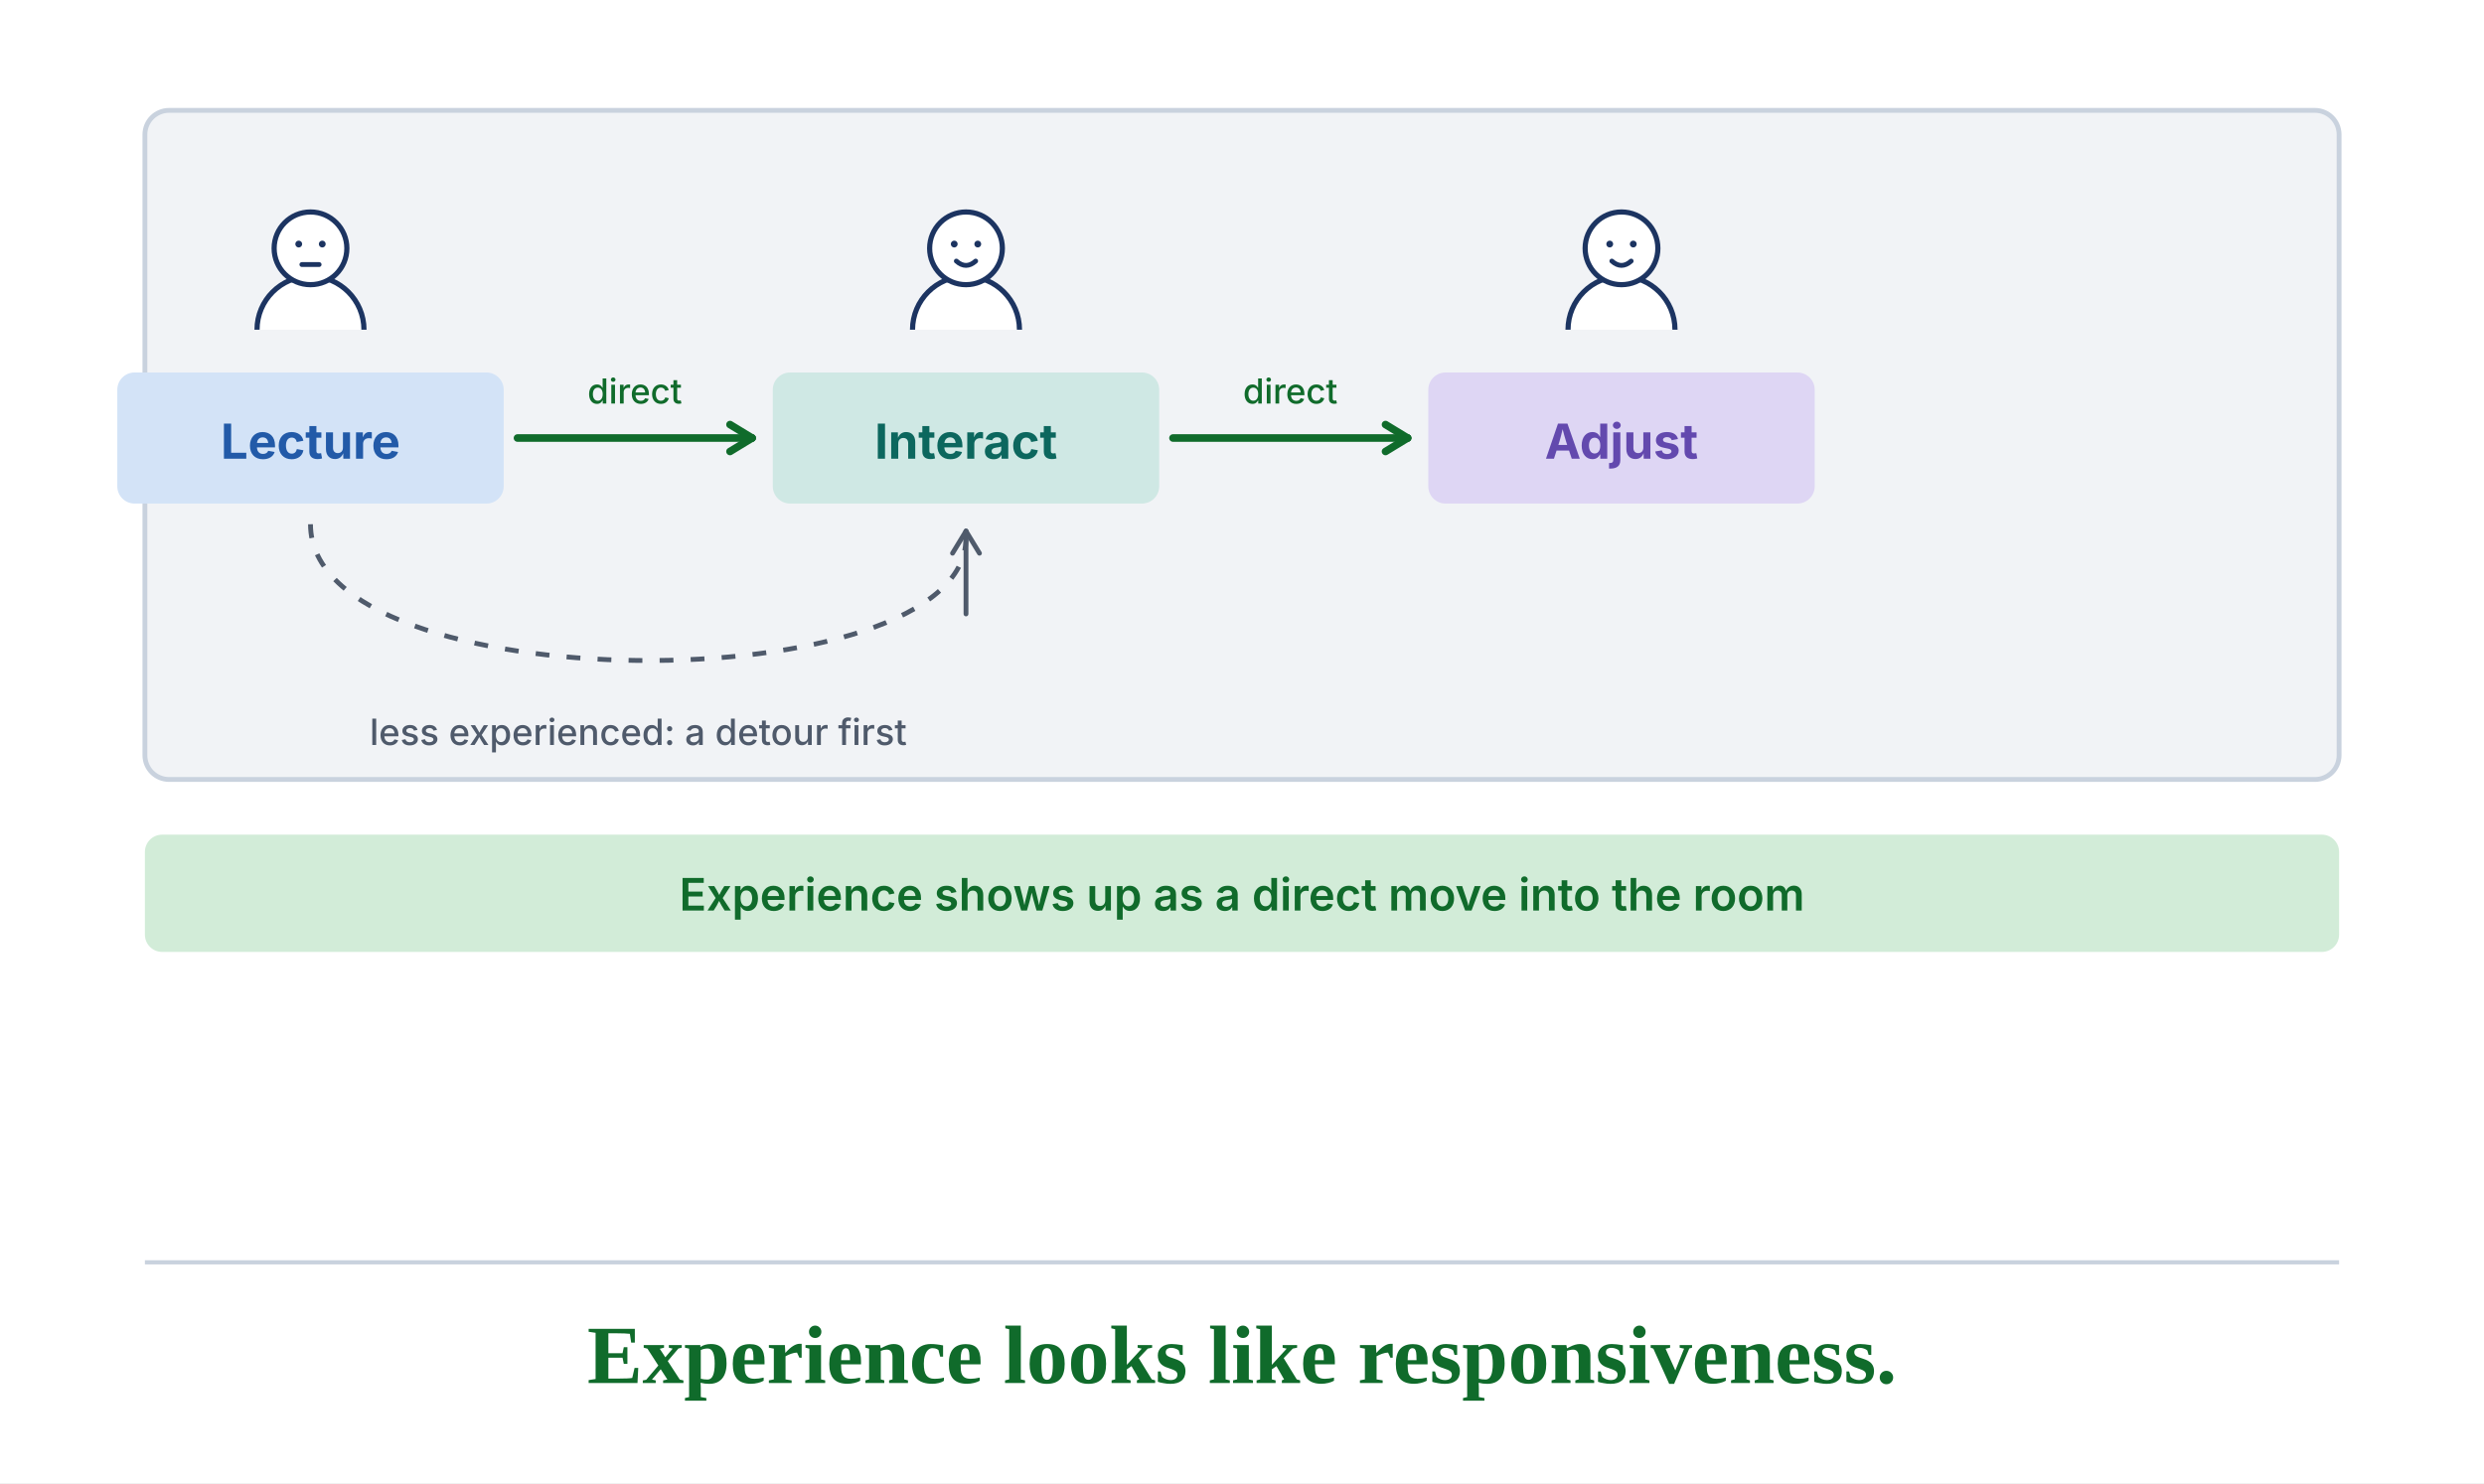
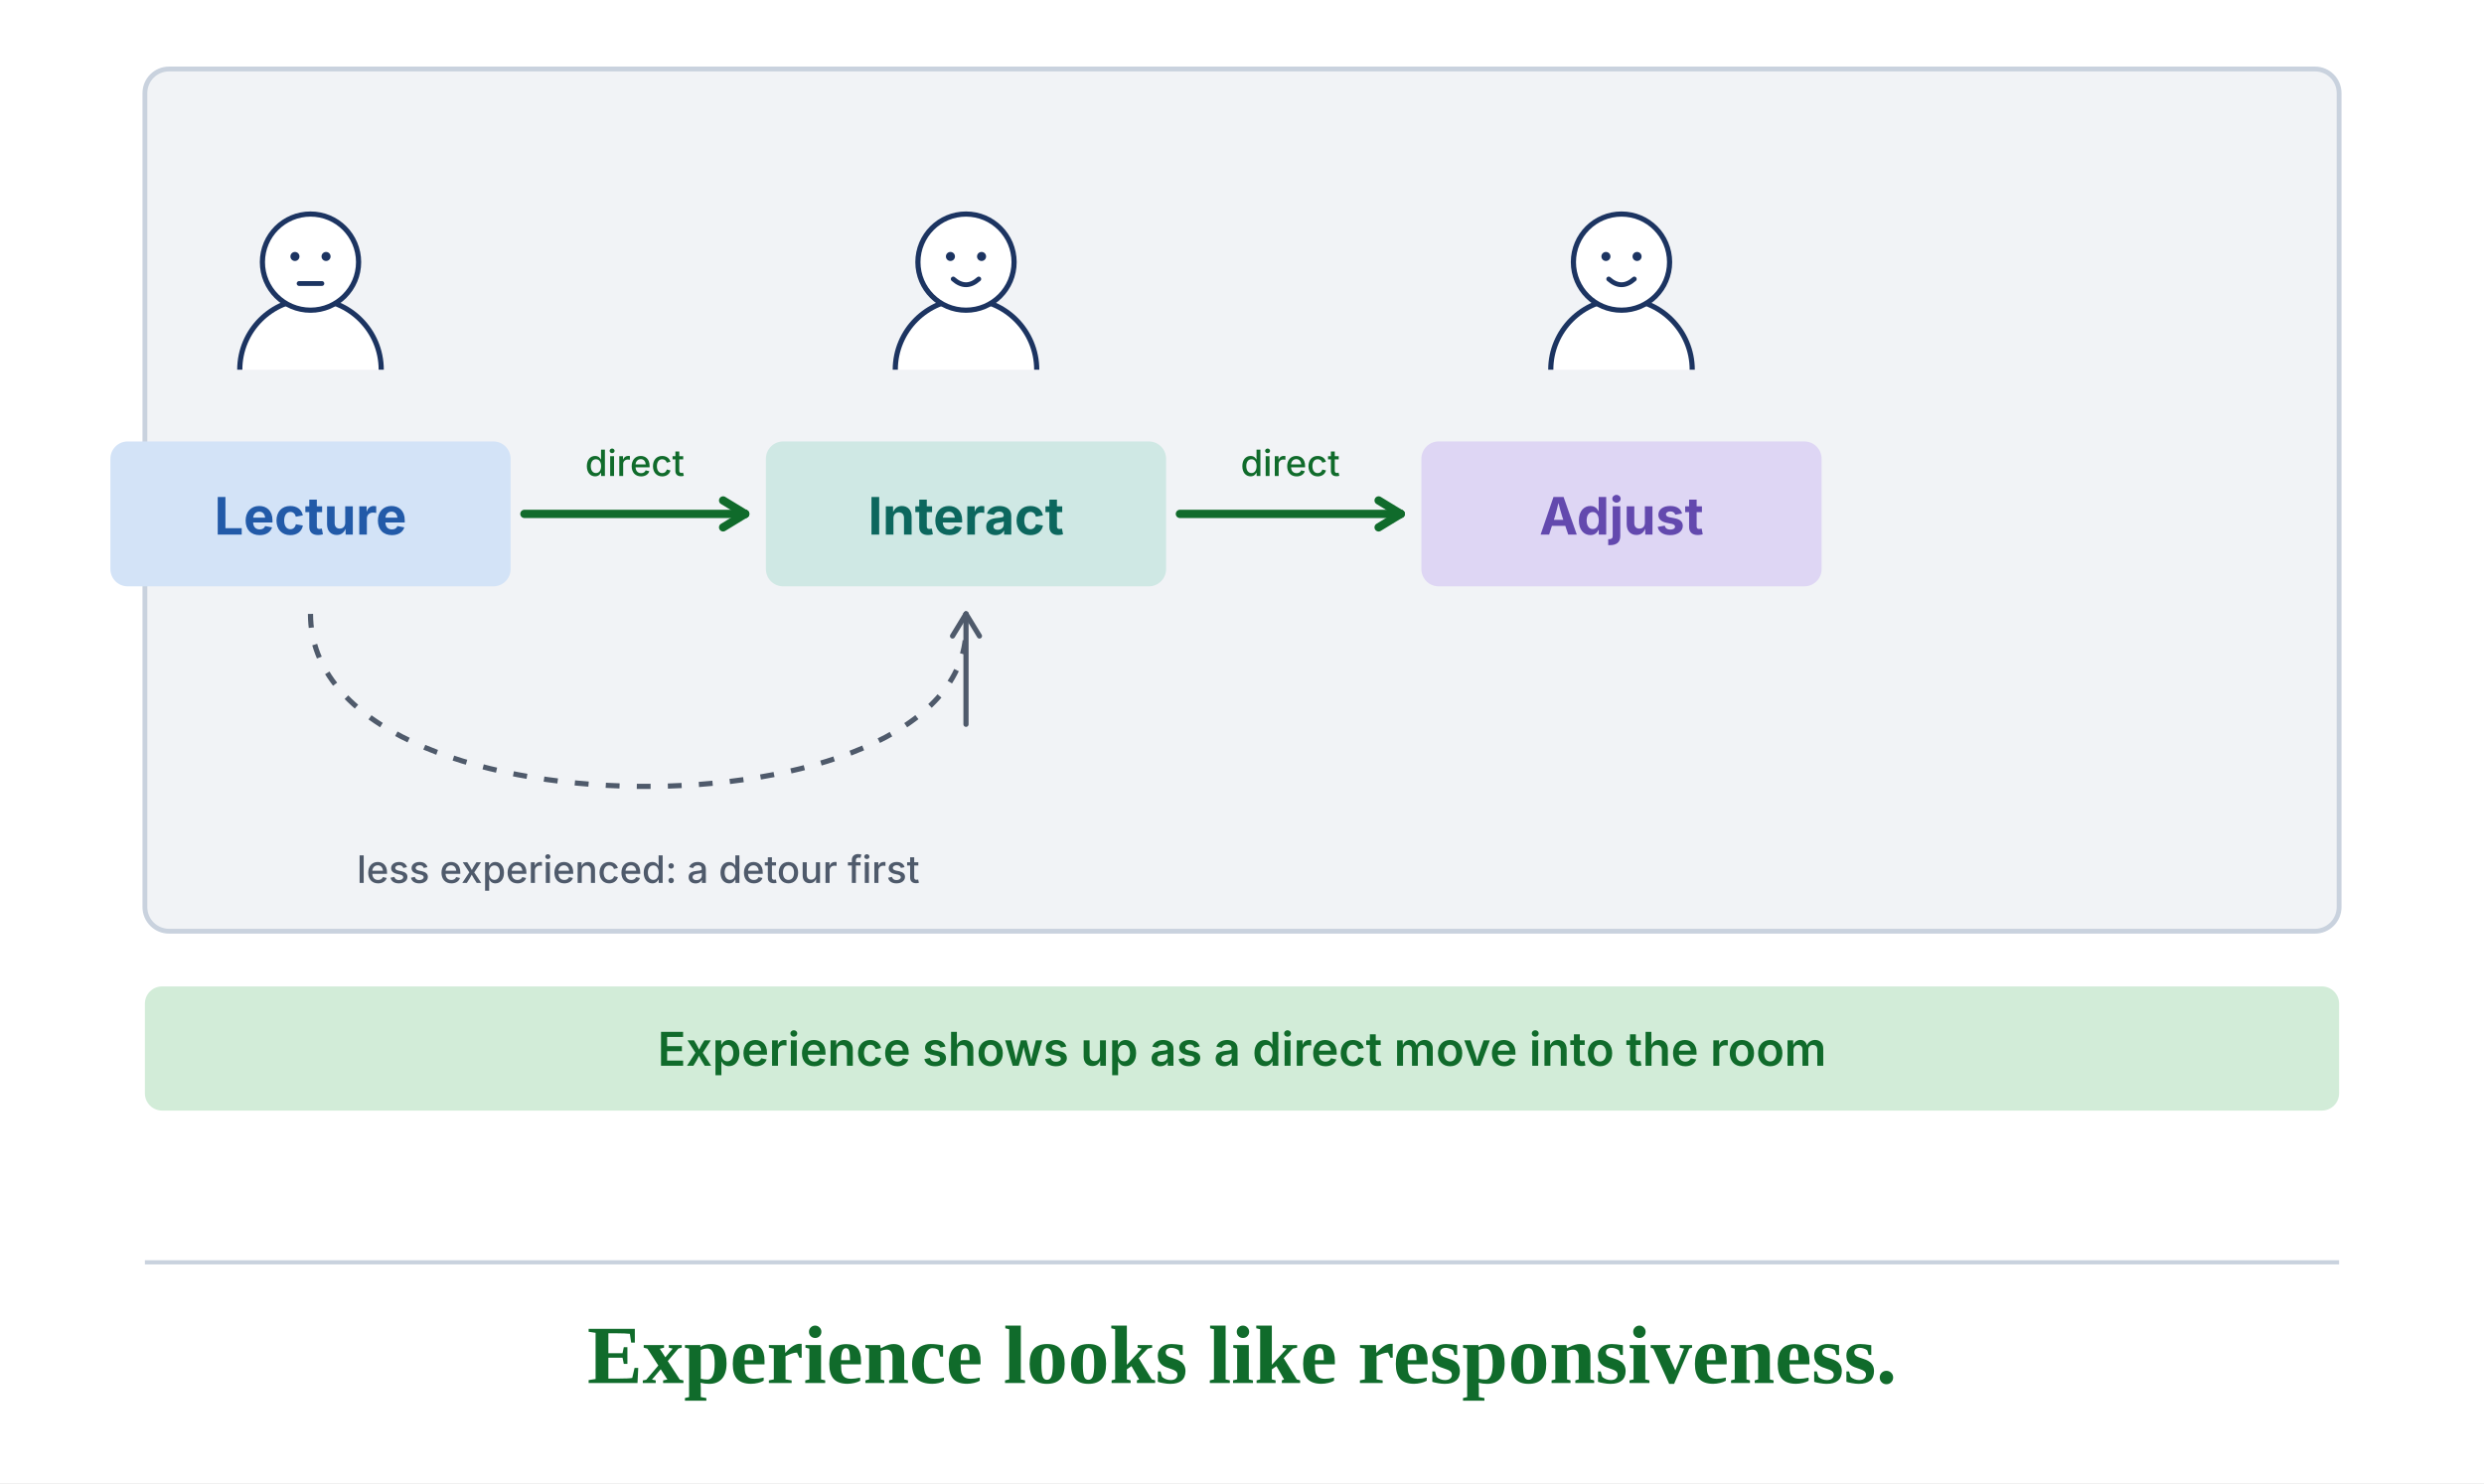
<svg xmlns="http://www.w3.org/2000/svg" class="wb" viewBox="0 0 720 430" role="img" aria-label="Experienced teachers moved directly from lecturing into student interaction and then into real-time instructional adjustment; less experienced teachers did not.">
  <rect width="720" height="430" fill="#ffffff" />
  <g transform="translate(0 -40)">
-     <rect x="42" y="72" width="636" height="194" rx="7" fill="#f1f3f6" stroke="#c9d2de" stroke-width="1.4" />
-     <path d="M74.5 135.6 a15.5 15.5 0 0 1 31.0 0" fill="#ffffff" stroke="#1c3461" stroke-width="1.5" stroke-linecap="butt" stroke-linejoin="round" />
-     <circle cx="90" cy="112" r="10.54" fill="#ffffff" stroke="#1c3461" stroke-width="1.5" />
-     <circle cx="86.59" cy="110.76" r="0.992" fill="#1c3461" />
-     <circle cx="93.41" cy="110.76" r="0.992" fill="#1c3461" />
-     <path d="M87.5 116.7 h5.0" fill="none" stroke="#1c3461" stroke-width="1.4" stroke-linecap="round" stroke-linejoin="round" />
-     <rect x="34" y="148" width="112" height="38" rx="5" fill="#d3e3f7" />
-     <text x="90" y="173" text-anchor="middle" font-family="Inter,-apple-system,'Helvetica Neue',system-ui,sans-serif" font-size="14" font-weight="700" fill="#225aa8">Lecture</text>
-     <path d="M150 167 L218 167" fill="none" stroke="#106b2b" stroke-width="2.2" stroke-linecap="round" stroke-linejoin="round" />
-     <path d="M218 167 l-6.4 3.9" fill="none" stroke="#106b2b" stroke-width="2.2" stroke-linecap="round" stroke-linejoin="round" />
-     <path d="M218 167 l-6.4 -3.9" fill="none" stroke="#106b2b" stroke-width="2.2" stroke-linecap="round" stroke-linejoin="round" />
-     <text x="184" y="157" text-anchor="middle" font-family="Inter,-apple-system,'Helvetica Neue',system-ui,sans-serif" font-size="10" font-weight="500" fill="#106b2b">direct</text>
-     <path d="M264.5 135.6 a15.5 15.5 0 0 1 31.0 0" fill="#ffffff" stroke="#1c3461" stroke-width="1.5" stroke-linecap="butt" stroke-linejoin="round" />
-     <circle cx="280" cy="112" r="10.54" fill="#ffffff" stroke="#1c3461" stroke-width="1.5" />
-     <circle cx="276.59" cy="110.76" r="0.992" fill="#1c3461" />
-     <circle cx="283.41" cy="110.76" r="0.992" fill="#1c3461" />
-     <path d="M277.2 115.7 q2.8 2.5 5.6 0" fill="none" stroke="#1c3461" stroke-width="1.4" stroke-linecap="round" stroke-linejoin="round" />
-     <rect x="224" y="148" width="112" height="38" rx="5" fill="#cfe8e4" />
-     <text x="280" y="173" text-anchor="middle" font-family="Inter,-apple-system,'Helvetica Neue',system-ui,sans-serif" font-size="14" font-weight="700" fill="#0c675e">Interact</text>
-     <path d="M340 167 L408 167" fill="none" stroke="#106b2b" stroke-width="2.2" stroke-linecap="round" stroke-linejoin="round" />
-     <path d="M408 167 l-6.4 3.9" fill="none" stroke="#106b2b" stroke-width="2.2" stroke-linecap="round" stroke-linejoin="round" />
-     <path d="M408 167 l-6.4 -3.9" fill="none" stroke="#106b2b" stroke-width="2.2" stroke-linecap="round" stroke-linejoin="round" />
-     <text x="374" y="157" text-anchor="middle" font-family="Inter,-apple-system,'Helvetica Neue',system-ui,sans-serif" font-size="10" font-weight="500" fill="#106b2b">direct</text>
-     <path d="M454.5 135.6 a15.5 15.5 0 0 1 31.0 0" fill="#ffffff" stroke="#1c3461" stroke-width="1.5" stroke-linecap="butt" stroke-linejoin="round" />
-     <circle cx="470" cy="112" r="10.54" fill="#ffffff" stroke="#1c3461" stroke-width="1.5" />
-     <circle cx="466.59" cy="110.76" r="0.992" fill="#1c3461" />
-     <circle cx="473.41" cy="110.76" r="0.992" fill="#1c3461" />
-     <path d="M467.2 115.7 q2.8 2.5 5.6 0" fill="none" stroke="#1c3461" stroke-width="1.4" stroke-linecap="round" stroke-linejoin="round" />
-     <rect x="414" y="148" width="112" height="38" rx="5" fill="#ded6f4" />
-     <text x="470" y="173" text-anchor="middle" font-family="Inter,-apple-system,'Helvetica Neue',system-ui,sans-serif" font-size="14" font-weight="700" fill="#6349ae">Adjust</text>
-     <path d="M90 192 C90 244 280 244 280 196" fill="none" stroke="#4f5a6b" stroke-width="1.4" stroke-linecap="butt" stroke-linejoin="round" stroke-dasharray="4 5" />
-     <path d="M280 218 L280 194" fill="none" stroke="#4f5a6b" stroke-width="1.4" stroke-linecap="round" stroke-linejoin="round" />
-     <path d="M280 194 l3.9 6.4" fill="none" stroke="#4f5a6b" stroke-width="1.4" stroke-linecap="round" stroke-linejoin="round" />
-     <path d="M280 194 l-3.9 6.4" fill="none" stroke="#4f5a6b" stroke-width="1.4" stroke-linecap="round" stroke-linejoin="round" />
-     <text x="185" y="256" text-anchor="middle" font-family="Inter,-apple-system,'Helvetica Neue',system-ui,sans-serif" font-size="10.5" font-weight="500" fill="#4f5a6b">less experienced: a detour first</text>
-     <rect x="42" y="282" width="636" height="34" rx="5" fill="#d2ecd8" />
-     <text x="360.0" y="304" text-anchor="middle" font-family="Inter,-apple-system,'Helvetica Neue',system-ui,sans-serif" font-size="13" font-weight="600" fill="#106b2b">Experience shows up as a direct move into the room</text>
+     <rect x="42" y="60" width="636" height="250" rx="7" fill="#f1f3f6" stroke="#c9d2de" stroke-width="1.4" />
+     <path d="M69.5 147.2 a20.5 20.5 0 0 1 41.0 0" fill="#ffffff" stroke="#1c3461" stroke-width="1.5" stroke-linecap="butt" stroke-linejoin="round" />
+     <circle cx="90" cy="116" r="13.94" fill="#ffffff" stroke="#1c3461" stroke-width="1.5" />
+     <circle cx="85.49" cy="114.36" r="1.312" fill="#1c3461" />
+     <circle cx="94.51" cy="114.36" r="1.312" fill="#1c3461" />
+     <path d="M86.7 122.2 h6.6" fill="none" stroke="#1c3461" stroke-width="1.4" stroke-linecap="round" stroke-linejoin="round" />
+     <rect x="32" y="168" width="116" height="42" rx="5" fill="#d3e3f7" />
+     <text x="90" y="195" text-anchor="middle" font-family="Inter,-apple-system,'Helvetica Neue',system-ui,sans-serif" font-size="15" font-weight="700" fill="#225aa8">Lecture</text>
+     <path d="M152 189 L216 189" fill="none" stroke="#106b2b" stroke-width="2.4" stroke-linecap="round" stroke-linejoin="round" />
+     <path d="M216 189 l-6.4 3.9" fill="none" stroke="#106b2b" stroke-width="2.4" stroke-linecap="round" stroke-linejoin="round" />
+     <path d="M216 189 l-6.4 -3.9" fill="none" stroke="#106b2b" stroke-width="2.4" stroke-linecap="round" stroke-linejoin="round" />
+     <text x="184" y="178" text-anchor="middle" font-family="Inter,-apple-system,'Helvetica Neue',system-ui,sans-serif" font-size="10.5" font-weight="500" fill="#106b2b">direct</text>
+     <path d="M259.5 147.2 a20.5 20.5 0 0 1 41.0 0" fill="#ffffff" stroke="#1c3461" stroke-width="1.5" stroke-linecap="butt" stroke-linejoin="round" />
+     <circle cx="280" cy="116" r="13.94" fill="#ffffff" stroke="#1c3461" stroke-width="1.5" />
+     <circle cx="275.49" cy="114.36" r="1.312" fill="#1c3461" />
+     <circle cx="284.51" cy="114.36" r="1.312" fill="#1c3461" />
+     <path d="M276.3 120.9 q3.7 3.3 7.4 0" fill="none" stroke="#1c3461" stroke-width="1.4" stroke-linecap="round" stroke-linejoin="round" />
+     <rect x="222" y="168" width="116" height="42" rx="5" fill="#cfe8e4" />
+     <text x="280" y="195" text-anchor="middle" font-family="Inter,-apple-system,'Helvetica Neue',system-ui,sans-serif" font-size="15" font-weight="700" fill="#0c675e">Interact</text>
+     <path d="M342 189 L406 189" fill="none" stroke="#106b2b" stroke-width="2.4" stroke-linecap="round" stroke-linejoin="round" />
+     <path d="M406 189 l-6.4 3.9" fill="none" stroke="#106b2b" stroke-width="2.4" stroke-linecap="round" stroke-linejoin="round" />
+     <path d="M406 189 l-6.4 -3.9" fill="none" stroke="#106b2b" stroke-width="2.4" stroke-linecap="round" stroke-linejoin="round" />
+     <text x="374" y="178" text-anchor="middle" font-family="Inter,-apple-system,'Helvetica Neue',system-ui,sans-serif" font-size="10.5" font-weight="500" fill="#106b2b">direct</text>
+     <path d="M449.5 147.2 a20.5 20.5 0 0 1 41.0 0" fill="#ffffff" stroke="#1c3461" stroke-width="1.5" stroke-linecap="butt" stroke-linejoin="round" />
+     <circle cx="470" cy="116" r="13.94" fill="#ffffff" stroke="#1c3461" stroke-width="1.5" />
+     <circle cx="465.49" cy="114.36" r="1.312" fill="#1c3461" />
+     <circle cx="474.51" cy="114.36" r="1.312" fill="#1c3461" />
+     <path d="M466.3 120.9 q3.7 3.3 7.4 0" fill="none" stroke="#1c3461" stroke-width="1.4" stroke-linecap="round" stroke-linejoin="round" />
+     <rect x="412" y="168" width="116" height="42" rx="5" fill="#ded6f4" />
+     <text x="470" y="195" text-anchor="middle" font-family="Inter,-apple-system,'Helvetica Neue',system-ui,sans-serif" font-size="15" font-weight="700" fill="#6349ae">Adjust</text>
+     <path d="M90 218 C90 284 280 284 280 222" fill="none" stroke="#4f5a6b" stroke-width="1.5" stroke-linecap="butt" stroke-linejoin="round" stroke-dasharray="4 5" />
+     <path d="M280 250 L280 218" fill="none" stroke="#4f5a6b" stroke-width="1.5" stroke-linecap="round" stroke-linejoin="round" />
+     <path d="M280 218 l3.9 6.4" fill="none" stroke="#4f5a6b" stroke-width="1.5" stroke-linecap="round" stroke-linejoin="round" />
+     <path d="M280 218 l-3.9 6.4" fill="none" stroke="#4f5a6b" stroke-width="1.5" stroke-linecap="round" stroke-linejoin="round" />
+     <text x="185" y="296" text-anchor="middle" font-family="Inter,-apple-system,'Helvetica Neue',system-ui,sans-serif" font-size="11" font-weight="500" fill="#4f5a6b">less experienced: a detour first</text>
+     <rect x="42" y="326" width="636" height="36" rx="5" fill="#d2ecd8" />
+     <text x="360.0" y="349" text-anchor="middle" font-family="Inter,-apple-system,'Helvetica Neue',system-ui,sans-serif" font-size="13.5" font-weight="600" fill="#106b2b">Experience shows up as a direct move into the room</text>
  </g>
  <path d="M42 366 H678" fill="none" stroke="#c9d2de" stroke-width="1.2" stroke-linecap="butt" stroke-linejoin="round" />
  <text x="360.0" y="401" text-anchor="middle" font-family="Fraunces,Georgia,'Times New Roman',serif" font-size="24" font-weight="600" fill="#106b2b">Experience looks like responsiveness.</text>
</svg>
